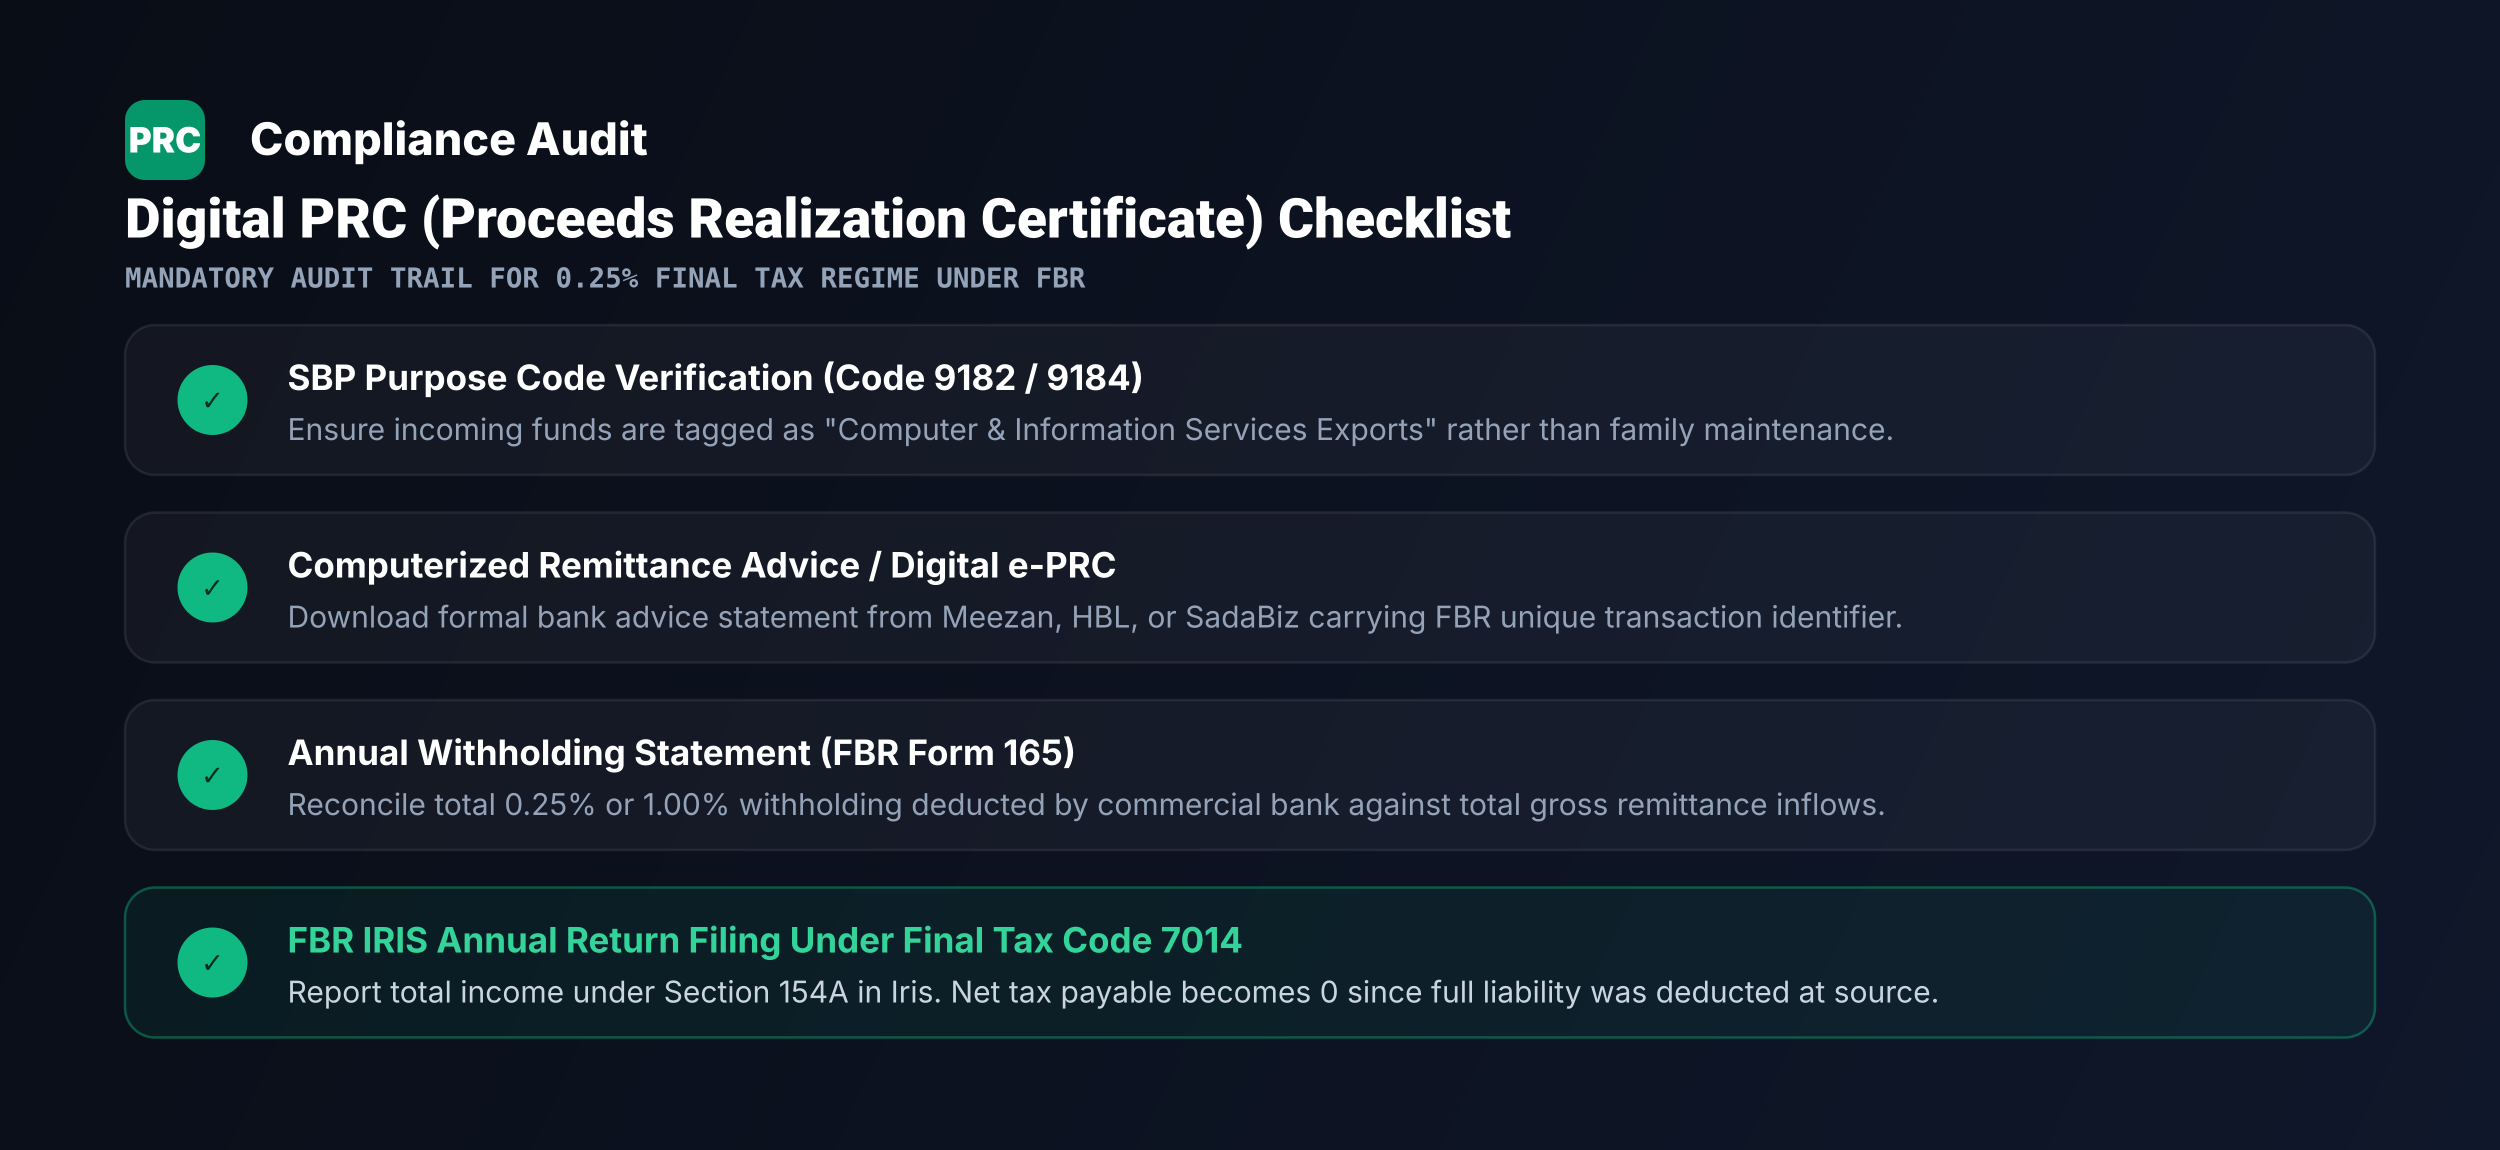
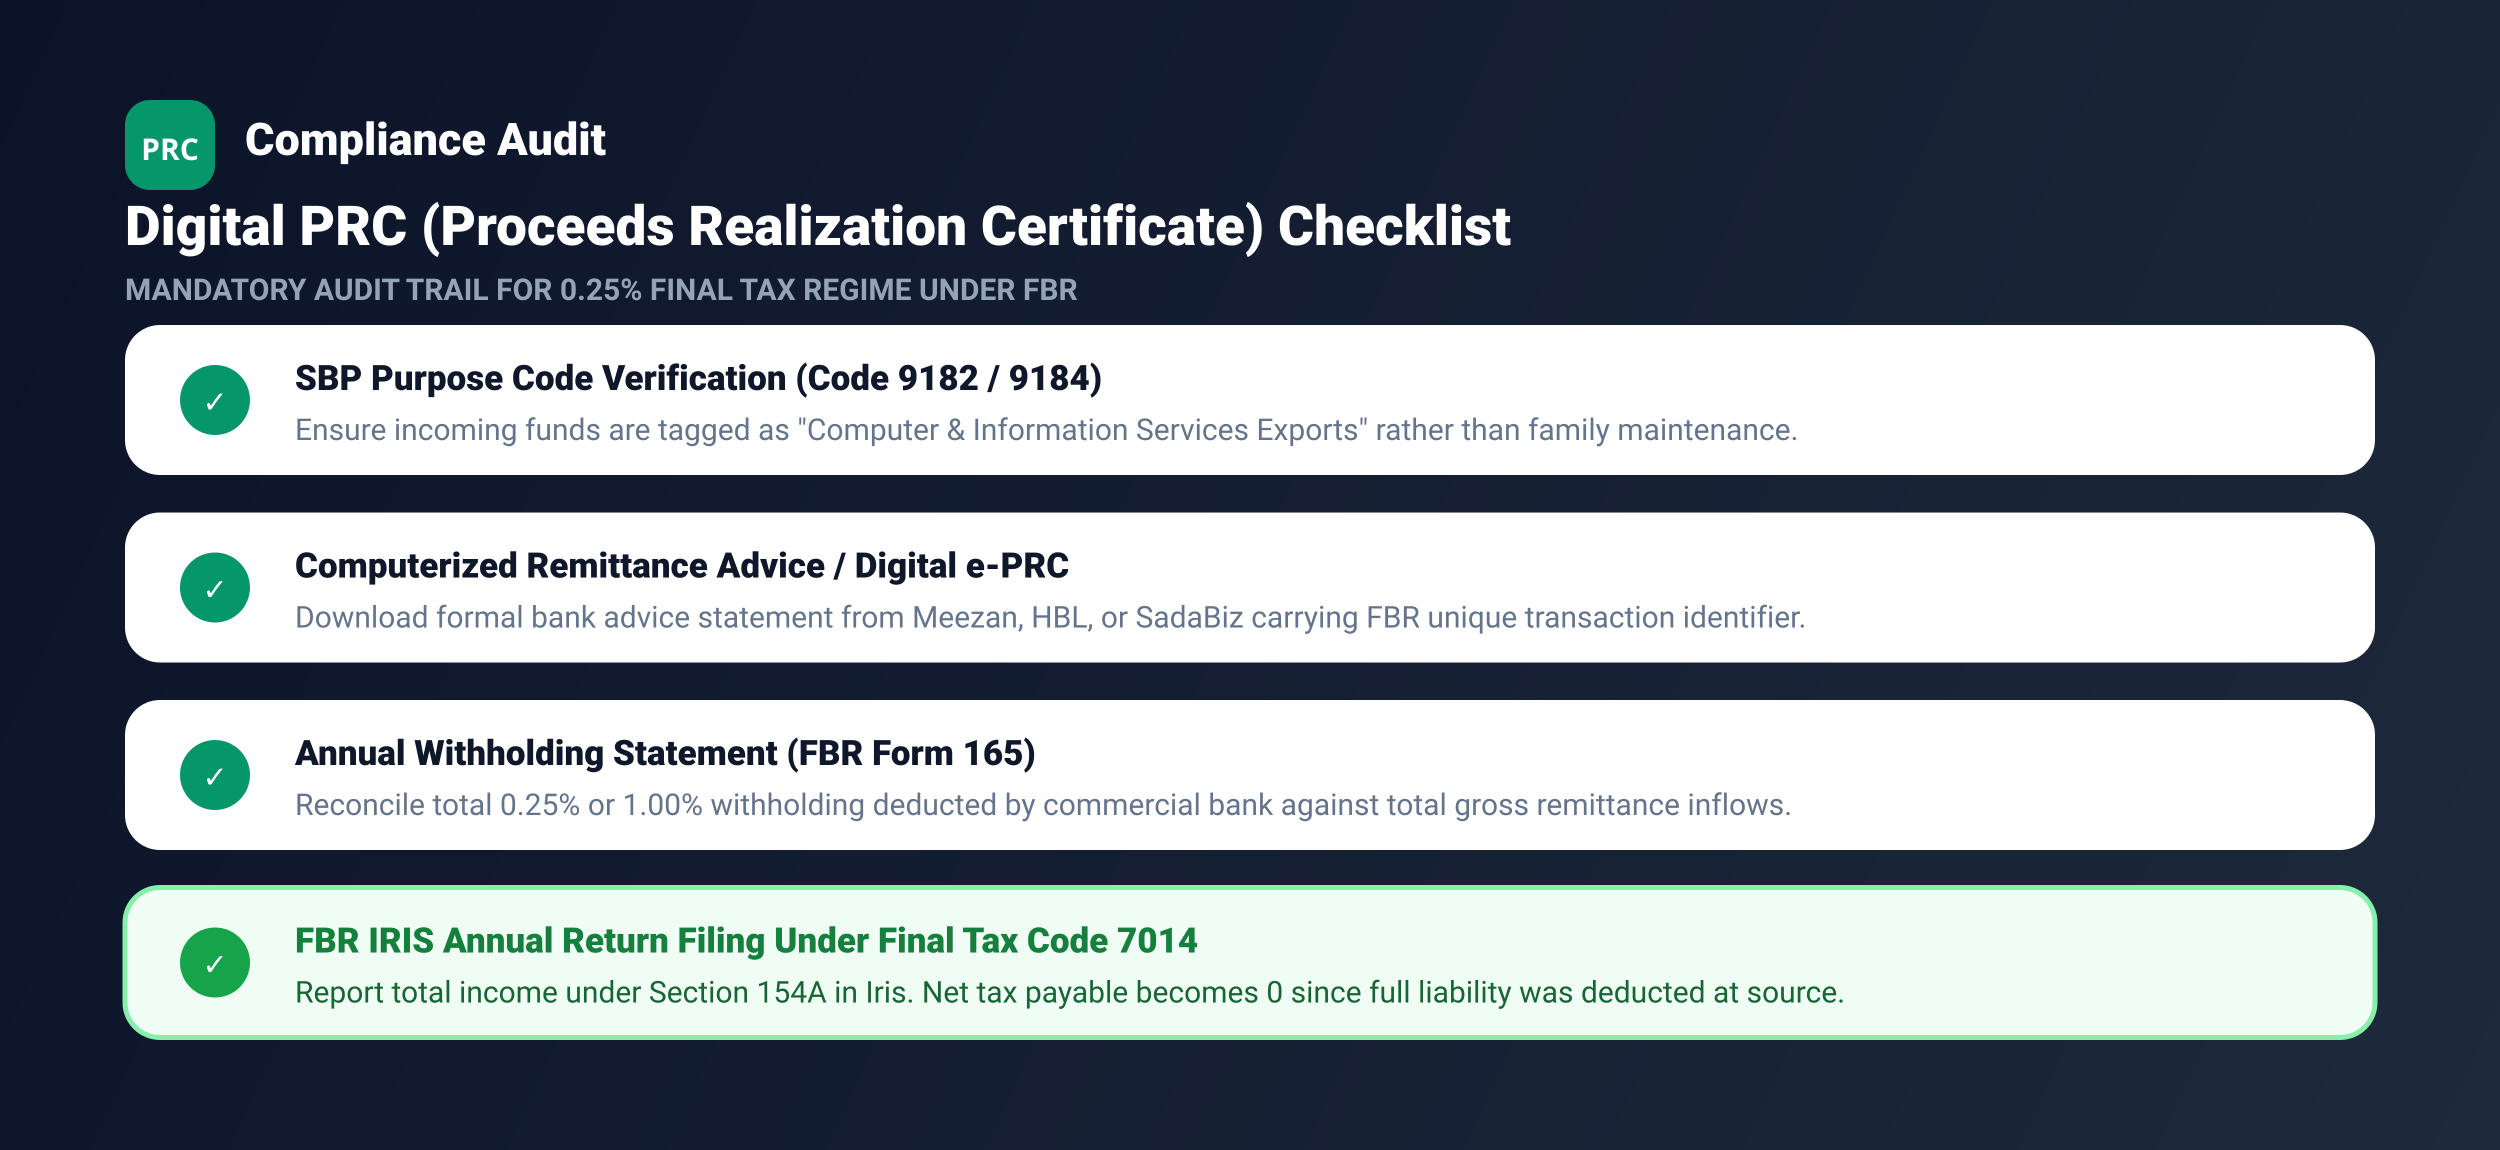
<svg xmlns="http://www.w3.org/2000/svg" width="1000" height="460" viewBox="0 0 1000 460" fill="none">
  <defs>
-     <linearGradient id="bg6" x1="0" y1="0" x2="1000" y2="460" gradientUnits="userSpaceOnUse">
-       <stop offset="0%" stop-color="#090d16" />
-       <stop offset="100%" stop-color="#0f172a" />
+     <linearGradient id="bgCanvas6" x1="0" y1="0" x2="1000" y2="460" gradientUnits="userSpaceOnUse">
+       <stop offset="0%" stop-color="#0b1329" />
+       <stop offset="100%" stop-color="#1e293b" />
    </linearGradient>
  </defs>
-   <rect width="1000" height="460" fill="url(#bg6)" />
+   <rect width="1000" height="460" fill="url(#bgCanvas6)" />
  <g transform="translate(50, 40)">
-     <rect width="32" height="32" rx="8" fill="#059669" />
-     <text x="16" y="21" fill="#ffffff" font-family="-apple-system, sans-serif" font-size="14" font-weight="900" text-anchor="middle">PRC</text>
-     <text x="50" y="22" fill="#ffffff" font-family="-apple-system, sans-serif" font-size="18" font-weight="800">Compliance Audit</text>
-     <text x="0" y="55" fill="#ffffff" font-family="-apple-system, BlinkMacSystemFont, 'Segoe UI', Roboto, sans-serif" font-size="22" font-weight="900">Digital PRC (Proceeds Realization Certificate) Checklist</text>
-     <text x="0" y="75" fill="#94a3b8" font-family="monospace" font-size="11" font-weight="600">MANDATORY AUDIT TRAIL FOR 0.25% FINAL TAX REGIME UNDER FBR</text>
+     <rect width="36" height="36" rx="10" fill="#059669" />
+     <text x="18" y="24" fill="#ffffff" font-family="sans-serif" font-size="12" font-weight="900" text-anchor="middle">PRC</text>
+     <text x="48" y="22" fill="#ffffff" font-family="-apple-system, BlinkMacSystemFont, 'Segoe UI', Roboto, sans-serif" font-size="18" font-weight="800">Compliance Audit</text>
+     <text x="0" y="58" fill="#ffffff" font-family="-apple-system, BlinkMacSystemFont, 'Segoe UI', Roboto, sans-serif" font-size="22" font-weight="900">Digital PRC (Proceeds Realization Certificate) Checklist</text>
+     <text x="0" y="80" fill="#94a3b8" font-family="-apple-system, BlinkMacSystemFont, 'Segoe UI', Roboto, sans-serif" font-size="12" font-weight="600">MANDATORY AUDIT TRAIL FOR 0.25% FINAL TAX REGIME UNDER FBR</text>
  </g>
  <g transform="translate(50, 130)">
-     <rect width="900" height="60" rx="12" fill="#ffffff" fill-opacity="0.04" stroke="#ffffff" stroke-opacity="0.08" />
-     <circle cx="35" cy="30" r="14" fill="#10b981" />
-     <text x="35" y="34" fill="#022c22" font-family="sans-serif" font-size="11" font-weight="900" text-anchor="middle">✓</text>
-     <text x="65" y="26" fill="#ffffff" font-family="-apple-system, sans-serif" font-size="14" font-weight="700">SBP Purpose Code Verification (Code 9182 / 9184)</text>
-     <text x="65" y="46" fill="#94a3b8" font-family="-apple-system, sans-serif" font-size="12">Ensure incoming funds are tagged as "Computer &amp; Information Services Exports" rather than family maintenance.</text>
+     <rect width="900" height="60" rx="14" fill="#ffffff" />
+     <circle cx="36" cy="30" r="14" fill="#059669" />
+     <text x="36" y="35" fill="#ffffff" font-family="sans-serif" font-size="12" font-weight="900" text-anchor="middle">✓</text>
+     <text x="68" y="26" fill="#0f172a" font-family="-apple-system, BlinkMacSystemFont, 'Segoe UI', Roboto, sans-serif" font-size="14" font-weight="800">SBP Purpose Code Verification (Code 9182 / 9184)</text>
+     <text x="68" y="46" fill="#64748b" font-family="-apple-system, BlinkMacSystemFont, 'Segoe UI', Roboto, sans-serif" font-size="12">Ensure incoming funds are tagged as "Computer &amp; Information Services Exports" rather than family maintenance.</text>
  </g>
  <g transform="translate(50, 205)">
-     <rect width="900" height="60" rx="12" fill="#ffffff" fill-opacity="0.04" stroke="#ffffff" stroke-opacity="0.08" />
-     <circle cx="35" cy="30" r="14" fill="#10b981" />
-     <text x="35" y="34" fill="#022c22" font-family="sans-serif" font-size="11" font-weight="900" text-anchor="middle">✓</text>
-     <text x="65" y="26" fill="#ffffff" font-family="-apple-system, sans-serif" font-size="14" font-weight="700">Computerized Remittance Advice / Digital e-PRC</text>
-     <text x="65" y="46" fill="#94a3b8" font-family="-apple-system, sans-serif" font-size="12">Download formal bank advice statement from Meezan, HBL, or SadaBiz carrying FBR unique transaction identifier.</text>
+     <rect width="900" height="60" rx="14" fill="#ffffff" />
+     <circle cx="36" cy="30" r="14" fill="#059669" />
+     <text x="36" y="35" fill="#ffffff" font-family="sans-serif" font-size="12" font-weight="900" text-anchor="middle">✓</text>
+     <text x="68" y="26" fill="#0f172a" font-family="-apple-system, BlinkMacSystemFont, 'Segoe UI', Roboto, sans-serif" font-size="14" font-weight="800">Computerized Remittance Advice / Digital e-PRC</text>
+     <text x="68" y="46" fill="#64748b" font-family="-apple-system, BlinkMacSystemFont, 'Segoe UI', Roboto, sans-serif" font-size="12">Download formal bank advice statement from Meezan, HBL, or SadaBiz carrying FBR unique transaction identifier.</text>
  </g>
  <g transform="translate(50, 280)">
-     <rect width="900" height="60" rx="12" fill="#ffffff" fill-opacity="0.04" stroke="#ffffff" stroke-opacity="0.08" />
-     <circle cx="35" cy="30" r="14" fill="#10b981" />
-     <text x="35" y="34" fill="#022c22" font-family="sans-serif" font-size="11" font-weight="900" text-anchor="middle">✓</text>
-     <text x="65" y="26" fill="#ffffff" font-family="-apple-system, sans-serif" font-size="14" font-weight="700">Annual Withholding Statement (FBR Form 165)</text>
-     <text x="65" y="46" fill="#94a3b8" font-family="-apple-system, sans-serif" font-size="12">Reconcile total 0.25% or 1.00% withholding deducted by commercial bank against total gross remittance inflows.</text>
+     <rect width="900" height="60" rx="14" fill="#ffffff" />
+     <circle cx="36" cy="30" r="14" fill="#059669" />
+     <text x="36" y="35" fill="#ffffff" font-family="sans-serif" font-size="12" font-weight="900" text-anchor="middle">✓</text>
+     <text x="68" y="26" fill="#0f172a" font-family="-apple-system, BlinkMacSystemFont, 'Segoe UI', Roboto, sans-serif" font-size="14" font-weight="800">Annual Withholding Statement (FBR Form 165)</text>
+     <text x="68" y="46" fill="#64748b" font-family="-apple-system, BlinkMacSystemFont, 'Segoe UI', Roboto, sans-serif" font-size="12">Reconcile total 0.25% or 1.00% withholding deducted by commercial bank against total gross remittance inflows.</text>
  </g>
  <g transform="translate(50, 355)">
-     <rect width="900" height="60" rx="12" fill="#10b981" fill-opacity="0.08" stroke="#10b981" stroke-opacity="0.4" />
-     <circle cx="35" cy="30" r="14" fill="#10b981" />
-     <text x="35" y="34" fill="#022c22" font-family="sans-serif" font-size="11" font-weight="900" text-anchor="middle">✓</text>
-     <text x="65" y="26" fill="#34d399" font-family="-apple-system, sans-serif" font-size="14" font-weight="700">FBR IRIS Annual Return Filing Under Final Tax Code 7014</text>
-     <text x="65" y="46" fill="#cbd5e1" font-family="-apple-system, sans-serif" font-size="12">Report total income under Section 154A in Iris. Net tax payable becomes 0 since full liability was deducted at source.</text>
+     <rect width="900" height="60" rx="14" fill="#f0fdf4" stroke="#86efac" stroke-width="2" />
+     <circle cx="36" cy="30" r="14" fill="#16a34a" />
+     <text x="36" y="35" fill="#ffffff" font-family="sans-serif" font-size="12" font-weight="900" text-anchor="middle">✓</text>
+     <text x="68" y="26" fill="#15803d" font-family="-apple-system, BlinkMacSystemFont, 'Segoe UI', Roboto, sans-serif" font-size="14" font-weight="800">FBR IRIS Annual Return Filing Under Final Tax Code 7014</text>
+     <text x="68" y="46" fill="#166534" font-family="-apple-system, BlinkMacSystemFont, 'Segoe UI', Roboto, sans-serif" font-size="12">Report total income under Section 154A in Iris. Net tax payable becomes 0 since full liability was deducted at source.</text>
  </g>
</svg>
